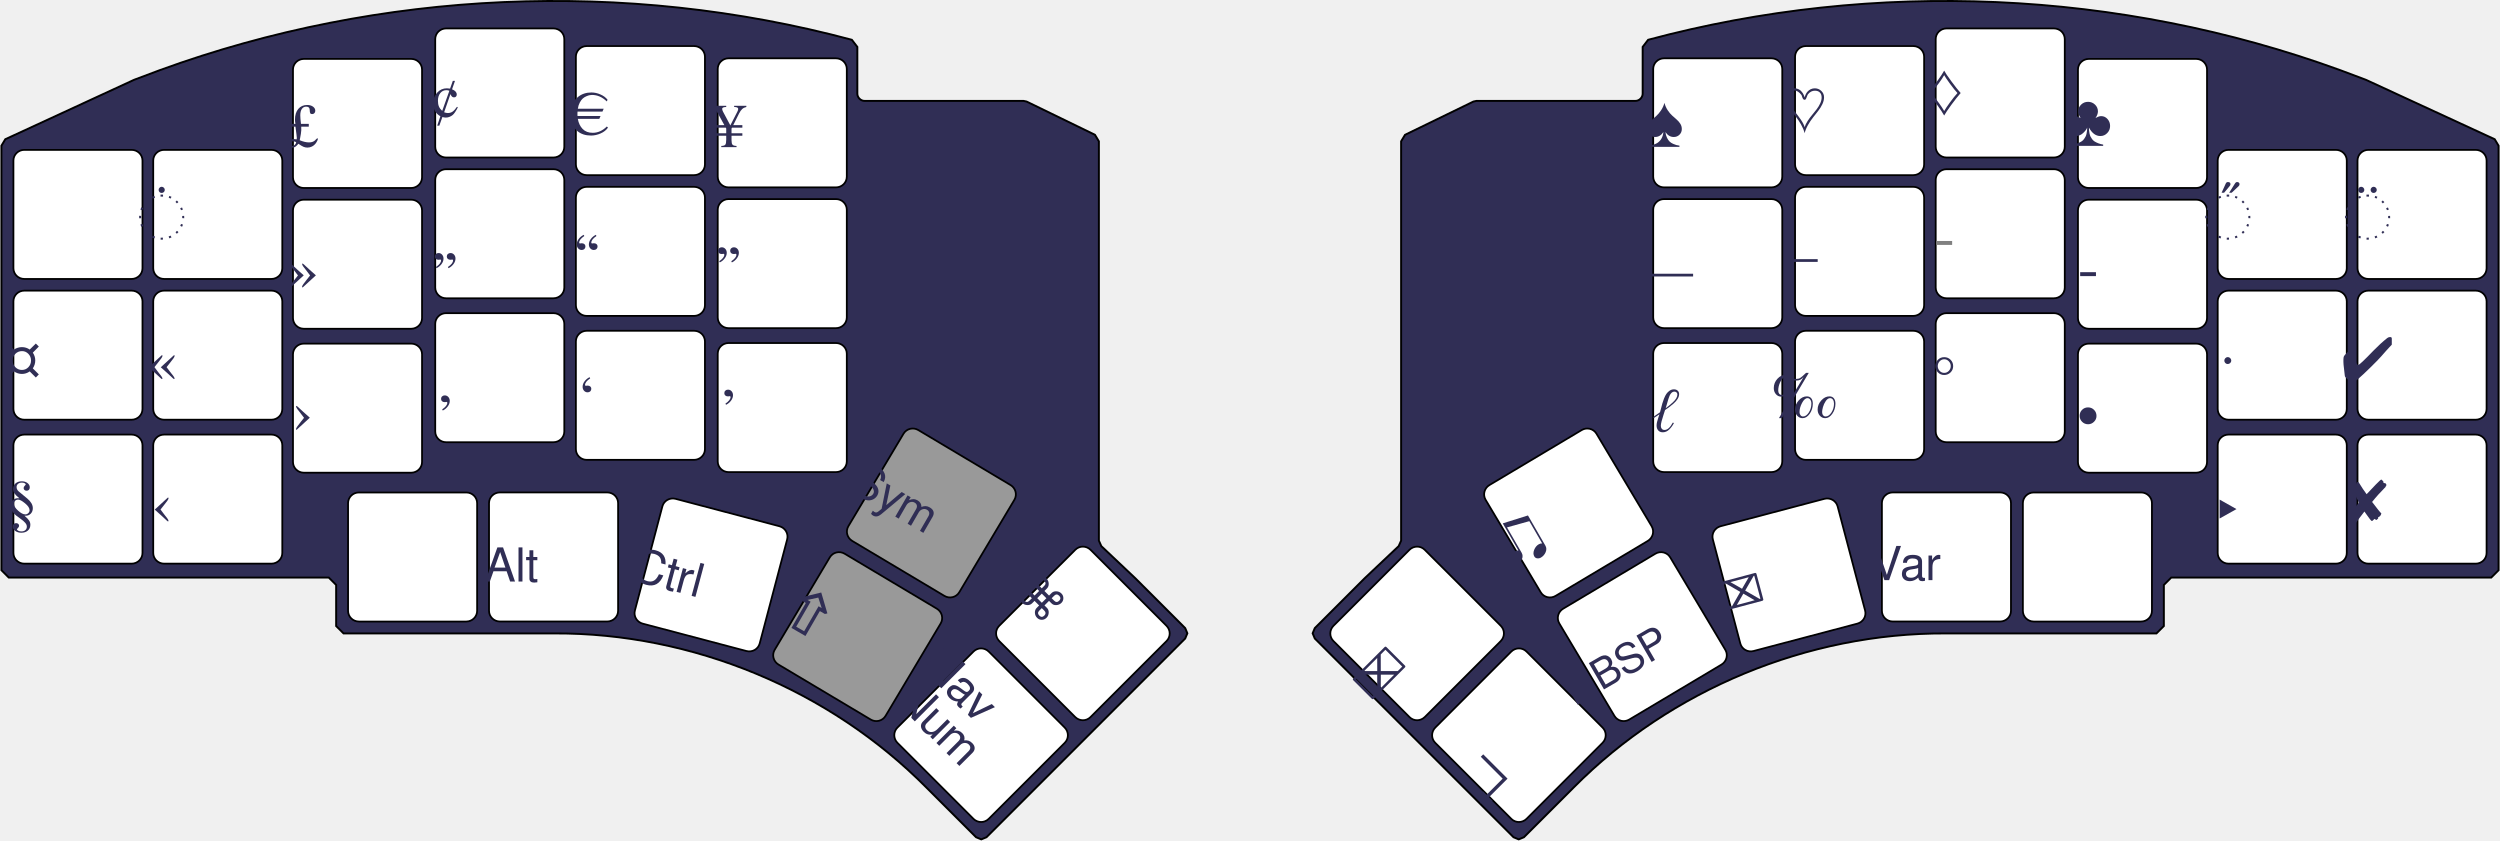
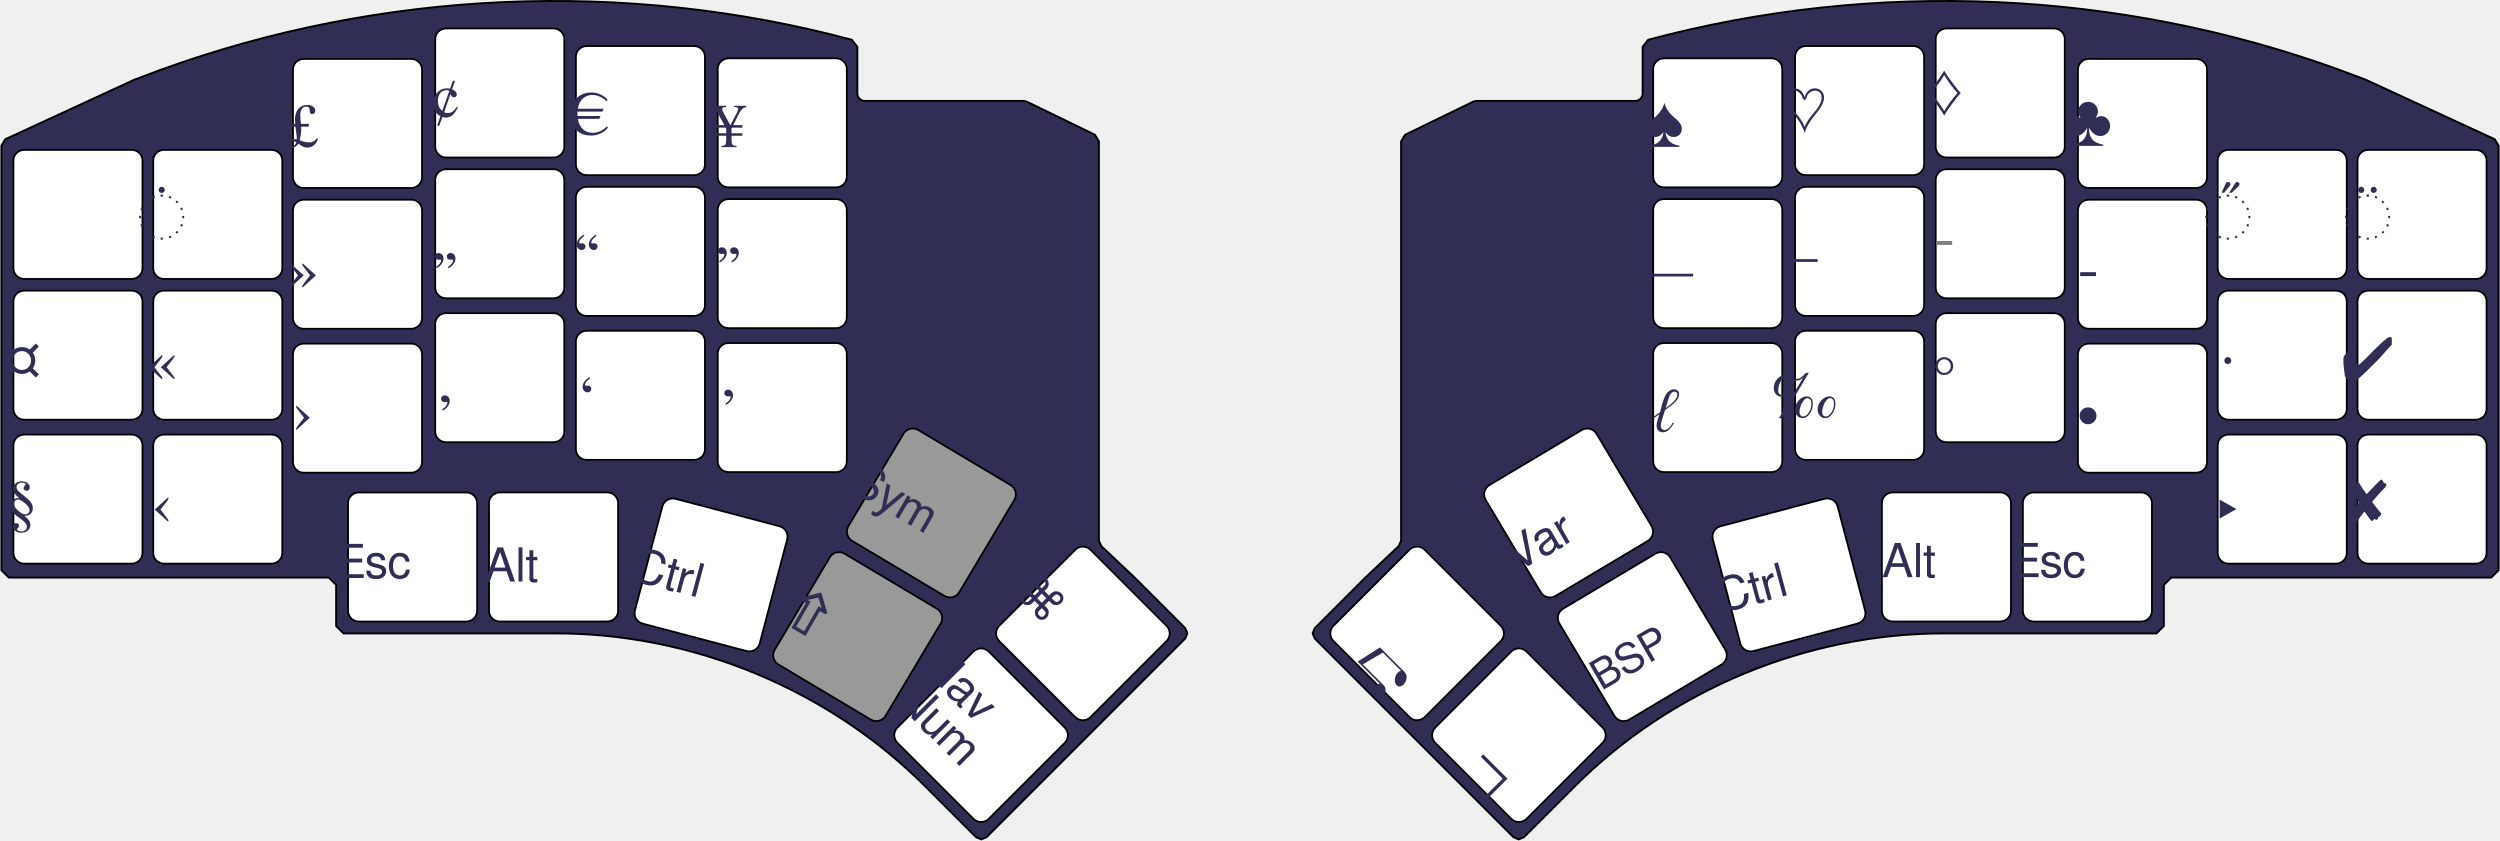
<svg xmlns="http://www.w3.org/2000/svg" viewBox="0 0 1281.106 430.683" width="33.896cm" height="11.395cm" version="1.1" id="svg72">
  <defs id="defs4">
    <marker id="DistanceX" orient="auto" refX="0" refY="0" style="overflow:visible">
      <path d="M 3,-3 -3,3 M 0,-5 V 5" style="stroke:#000000;stroke-width:0.5" id="path1" />
    </marker>
    <pattern id="Hatch" patternUnits="userSpaceOnUse" width="8" height="8" x="0" y="0">
      <path d="M8 4 l-4,4" stroke="#000000" stroke-width="0.25" linecap="square" id="path2" />
      <path d="M6 2 l-4,4" stroke="#000000" stroke-width="0.25" linecap="square" id="path3" />
      <path d="M4 0 l-4,4" stroke="#000000" stroke-width="0.25" linecap="square" id="path4" />
    </pattern>
    <symbol id="*MODEL_SPACE" />
    <symbol id="*PAPER_SPACE" />
  </defs>
  <g id="layer1" transform="translate(955.7768,-894.4584)">
    <path id="path64" style="fill:#302e55;fill-opacity:1;stroke:#000000" d="m 41.297,1219.052 c -70.712,-0.283 -140.885,28.783 -190.684,78.987 -8.485,8.485 -16.971,16.968 -25.456,25.453 l -2.673,1.109 -2.673,-1.109 -101.823,-101.822 -1.107,-2.673 1.107,-2.67 c 8.485,-8.484 16.97,-16.971 25.455,-25.458 l 17.511,-16.538 1.264,-2.821 1.4e-4,-4e-4 V 966.879 l 2.016,-3.343 35.043,-17.041 1.541,-0.328 h 81.401 c 2.024,0.049 3.829,-1.755 3.779,-3.78 V 918.502 l 2.809,-3.653 C 4.918,883.76 130.395,889.252 243.345,930.369 l 13.302,4.995 65.977,30.446 1.989,3.328 v 217.522 l 2.1e-4,2e-4 -3.779,3.78 H 156.856 l -3.78,3.781 v 21.051 l 1e-4,7e-4 -3.779,3.779 z" />
    <g id="layer2">
      <rect style="fill:#ffffff;stroke:#000000;stroke-width:0.92;stroke-opacity:1" id="rect72" width="66.142" height="66.142" x="252.322" y="1117.162" rx="5.563" ry="5.479" />
      <rect style="fill:#ffffff;stroke:#000000;stroke-width:0.92;stroke-opacity:1" id="rect73" width="66.142" height="66.142" x="252.322" y="1043.396" rx="5.563" ry="5.479" />
      <rect style="fill:#ffffff;stroke:#000000;stroke-width:0.92;stroke-opacity:1" id="rect74" width="66.142" height="66.142" x="252.322" y="971.261" rx="5.563" ry="5.479" />
      <rect style="fill:#ffffff;stroke:#000000;stroke-width:0.92;stroke-opacity:1" id="rect75" width="66.142" height="66.142" x="180.677" y="1117.162" rx="5.563" ry="5.479" />
      <rect style="fill:#ffffff;stroke:#000000;stroke-width:0.92;stroke-opacity:1" id="rect76" width="66.142" height="66.142" x="180.677" y="1043.396" rx="5.563" ry="5.479" />
      <rect style="fill:#ffffff;stroke:#000000;stroke-width:0.92;stroke-opacity:1" id="rect77" width="66.142" height="66.142" x="180.677" y="971.261" rx="5.563" ry="5.479" />
      <rect style="fill:#ffffff;stroke:#000000;stroke-width:0.92;stroke-opacity:1" id="rect78" width="66.142" height="66.142" x="109.061" y="1070.549" rx="5.563" ry="5.479" />
      <rect style="fill:#ffffff;stroke:#000000;stroke-width:0.92;stroke-opacity:1" id="rect79" width="66.142" height="66.142" x="109.061" y="996.784" rx="5.563" ry="5.479" />
      <rect style="fill:#ffffff;stroke:#000000;stroke-width:0.92;stroke-opacity:1" id="rect80" width="66.142" height="66.142" x="109.061" y="924.648" rx="5.563" ry="5.479" />
      <rect style="fill:#ffffff;stroke:#000000;stroke-width:0.92;stroke-opacity:1" id="rect81" width="66.142" height="66.142" x="36.163" y="1054.932" rx="5.563" ry="5.479" />
      <rect style="fill:#ffffff;stroke:#000000;stroke-width:0.92;stroke-opacity:1" id="rect82" width="66.142" height="66.142" x="36.163" y="981.166" rx="5.563" ry="5.479" />
      <rect style="fill:#ffffff;stroke:#000000;stroke-width:0.92;stroke-opacity:1" id="rect83" width="66.142" height="66.142" x="36.163" y="909.031" rx="5.563" ry="5.479" />
      <rect style="fill:#ffffff;stroke:#000000;stroke-width:0.92;stroke-opacity:1" id="rect84" width="66.142" height="66.142" x="-35.911" y="1063.967" rx="5.563" ry="5.479" />
      <rect style="fill:#ffffff;stroke:#000000;stroke-width:0.92;stroke-opacity:1" id="rect85" width="66.142" height="66.142" x="-35.911" y="990.202" rx="5.563" ry="5.479" />
      <rect style="fill:#ffffff;stroke:#000000;stroke-width:0.92;stroke-opacity:1" id="rect86" width="66.142" height="66.142" x="-35.911" y="918.066" rx="5.563" ry="5.479" />
      <rect style="fill:#ffffff;stroke:#000000;stroke-width:0.92;stroke-opacity:1" id="rect87" width="66.142" height="66.142" x="-108.604" y="1070.241" rx="5.563" ry="5.479" />
      <rect style="fill:#ffffff;stroke:#000000;stroke-width:0.92;stroke-opacity:1" id="rect88" width="66.142" height="66.142" x="-108.604" y="996.476" rx="5.563" ry="5.479" />
      <rect style="fill:#ffffff;stroke:#000000;stroke-width:0.92;stroke-opacity:1" id="rect89" width="66.142" height="66.142" x="-108.604" y="924.341" rx="5.563" ry="5.479" />
      <rect style="fill:#ffffff;stroke:#000000;stroke-width:0.92;stroke-opacity:1" id="rect90" width="66.142" height="66.142" x="80.835" y="1146.825" rx="5.563" ry="5.479" />
      <rect style="fill:#ffffff;stroke:#000000;stroke-width:0.92;stroke-opacity:1" id="rect91" width="66.142" height="66.142" x="8.595" y="1146.804" rx="5.563" ry="5.479" />
      <rect style="fill:#ffffff;stroke:#000000;stroke-width:0.92;stroke-opacity:1" id="rect97" width="66.142" height="66.142" x="-756.245" y="956.962" rx="5.563" ry="5.479" transform="rotate(-30.80289,-4.54e-5,-1.5015729e-6)" />
      <rect style="fill:#ffffff;stroke:#000000;stroke-width:0.92;stroke-opacity:1" id="rect98" width="66.142" height="66.142" x="-756.245" y="883.197" rx="5.563" ry="5.479" transform="rotate(-30.80289,-4.54e-5,-1.5015729e-6)" />
      <rect style="fill:#ffffff;stroke:#000000;stroke-width:0.92;stroke-opacity:1" id="rect100" width="66.142" height="66.142" x="-1057.519" y="740.217" rx="5.563" ry="5.479" transform="rotate(-45.00803,2.7067894e-6,1.0680611e-6)" />
      <rect style="fill:#ffffff;stroke:#000000;stroke-width:0.92;stroke-opacity:1" id="rect101" width="66.142" height="66.142" x="-1057.519" y="666.451" rx="5.563" ry="5.479" transform="rotate(-45.00803,2.7067894e-6,1.0680611e-6)" />
      <rect style="fill:#ffffff;stroke:#000000;stroke-width:0.92;stroke-opacity:1" id="rect102" width="66.142" height="66.142" x="-374.237" y="1106.686" rx="5.563" ry="5.479" transform="rotate(-14.78418,-4.0243595e-5,3.422599e-5)" />
    </g>
    <g id="layer3">
      <text xml:space="preserve" style="font-style:normal;font-variant:normal;font-weight:normal;font-stretch:normal;font-size:32px;line-height:1;font-family:FreeSerif;-inkscape-font-specification:FreeSerif;text-align:center;text-anchor:middle;fill:#302e55;fill-opacity:1;stroke:#000000;stroke-width:0.996;stroke-opacity:1" x="-74.872" y="969.726" id="text129">
        <tspan id="tspan129" x="-74.872" y="969.726" style="font-size:32px;fill-opacity:1;stroke:none;stroke-linejoin:bevel">♠</tspan>
      </text>
      <text xml:space="preserve" style="font-style:normal;font-variant:normal;font-weight:normal;font-stretch:normal;font-size:32px;line-height:1;font-family:FreeSerif;-inkscape-font-specification:FreeSerif;text-align:center;text-anchor:middle;fill:#302e55;fill-opacity:1;stroke:#000000;stroke-width:0.996;stroke-opacity:1" x="-74.872" y="1042.675" id="text130">
        <tspan id="tspan130" x="-74.872" y="1042.675" style="font-size:32px;fill-opacity:1;stroke:none;stroke-linejoin:bevel">—</tspan>
      </text>
      <text xml:space="preserve" style="font-style:normal;font-variant:normal;font-weight:normal;font-stretch:normal;font-size:32px;line-height:1;font-family:FreeSerif;-inkscape-font-specification:FreeSerif;text-align:center;text-anchor:middle;fill:#302e55;fill-opacity:1;stroke:#000000;stroke-width:0.996;stroke-opacity:1" x="-74.872" y="1115.623" id="text131">
        <tspan id="tspan131" x="-74.872" y="1115.623" style="font-size:32px;fill-opacity:1;stroke:none;stroke-linejoin:bevel">ℓ</tspan>
      </text>
      <text xml:space="preserve" style="font-style:normal;font-variant:normal;font-weight:normal;font-stretch:normal;font-size:32px;line-height:1;font-family:FreeSerif;-inkscape-font-specification:FreeSerif;text-align:center;text-anchor:middle;fill:#302e55;fill-opacity:1;stroke:#000000;stroke-width:0.996;stroke-opacity:1" x="-3.032" y="962.247" id="text132">
        <tspan id="tspan132" x="-3.032" y="962.247" style="font-size:32px;fill-opacity:1;stroke:none;stroke-linejoin:bevel">♡</tspan>
      </text>
      <text xml:space="preserve" style="font-style:normal;font-variant:normal;font-weight:normal;font-stretch:normal;font-size:32px;line-height:1;font-family:FreeSerif;-inkscape-font-specification:FreeSerif;text-align:center;text-anchor:middle;fill:#302e55;fill-opacity:1;stroke:#000000;stroke-width:0.996;stroke-opacity:1" x="-3.032" y="1035.195" id="text133">
        <tspan id="tspan133" x="-3.032" y="1035.195" style="font-size:32px;fill-opacity:1;stroke:none;stroke-linejoin:bevel">–</tspan>
      </text>
      <text xml:space="preserve" style="font-style:normal;font-variant:normal;font-weight:normal;font-stretch:normal;font-size:32px;line-height:1;font-family:FreeSerif;-inkscape-font-specification:FreeSerif;text-align:center;text-anchor:middle;fill:#302e55;fill-opacity:1;stroke:#000000;stroke-width:0.996;stroke-opacity:1" x="-3.032" y="1108.144" id="text134">
        <tspan id="tspan134" x="-3.032" y="1108.144" style="font-size:32px;fill-opacity:1;stroke:none;stroke-linejoin:bevel">‰</tspan>
      </text>
      <text xml:space="preserve" style="font-style:normal;font-variant:normal;font-weight:normal;font-stretch:normal;font-size:32px;line-height:1;font-family:FreeSerif;-inkscape-font-specification:FreeSerif;text-align:center;text-anchor:middle;fill:#302e55;fill-opacity:1;stroke:#000000;stroke-width:0.996;stroke-opacity:1" x="68.542" y="953.214" id="text135">
        <tspan id="tspan135" x="68.542" y="953.214" style="font-size:32px;fill-opacity:1;stroke:none;stroke-linejoin:bevel">♢</tspan>
      </text>
      <text xml:space="preserve" style="font-style:normal;font-variant:normal;font-weight:normal;font-stretch:normal;font-size:32px;line-height:1;font-family:FreeSerif;-inkscape-font-specification:FreeSerif;text-align:center;text-anchor:middle;fill:#808080;fill-opacity:1;stroke:#000000;stroke-width:0.996;stroke-opacity:1" x="68.542" y="1026.162" id="text136">
        <tspan id="tspan136" x="68.542" y="1026.162" style="font-size:32px;fill-opacity:1;stroke:none;stroke-linejoin:bevel;fill:#808080">-</tspan>
      </text>
      <text xml:space="preserve" style="font-style:normal;font-variant:normal;font-weight:normal;font-stretch:normal;font-size:32px;line-height:1;font-family:FreeSerif;-inkscape-font-specification:FreeSerif;text-align:center;text-anchor:middle;fill:#302e55;fill-opacity:1;stroke:#000000;stroke-width:0.996;stroke-opacity:1" x="68.542" y="1099.111" id="text137">
        <tspan id="tspan137" x="68.542" y="1099.111" style="font-size:32px;fill-opacity:1;stroke:none;stroke-linejoin:bevel">°</tspan>
      </text>
      <text xml:space="preserve" style="font-style:normal;font-variant:normal;font-weight:normal;font-stretch:normal;font-size:32px;line-height:1;font-family:FreeSerif;-inkscape-font-specification:FreeSerif;text-align:center;text-anchor:middle;fill:#302e55;fill-opacity:1;stroke:#000000;stroke-width:0.996;stroke-opacity:1" x="142.242" y="969.206" id="text138">
        <tspan id="tspan138" x="142.242" y="969.206" style="font-size:32px;fill-opacity:1;stroke:none;stroke-linejoin:bevel">♣</tspan>
      </text>
      <text xml:space="preserve" style="font-style:normal;font-variant:normal;font-weight:normal;font-stretch:normal;font-size:32px;line-height:1;font-family:FreeSerif;-inkscape-font-specification:FreeSerif;text-align:center;text-anchor:middle;fill:#302e55;fill-opacity:1;stroke:#000000;stroke-width:0.996;stroke-opacity:1" x="142.242" y="1042.155" id="text139">
        <tspan id="tspan139" x="142.242" y="1042.155" style="font-size:32px;fill-opacity:1;stroke:none;stroke-linejoin:bevel">‑</tspan>
      </text>
      <text xml:space="preserve" style="font-style:normal;font-variant:normal;font-weight:normal;font-stretch:normal;font-size:32px;line-height:1;font-family:FreeSerif;-inkscape-font-specification:FreeSerif;text-align:center;text-anchor:middle;fill:#302e55;fill-opacity:1;stroke:#000000;stroke-width:0.996;stroke-opacity:1" x="142.242" y="1115.104" id="text140">
        <tspan id="tspan140" x="142.242" y="1115.104" style="font-size:32px;fill-opacity:1;stroke:none;stroke-linejoin:bevel">•</tspan>
      </text>
      <text xml:space="preserve" style="font-style:normal;font-variant:normal;font-weight:normal;font-stretch:normal;font-size:32px;line-height:1;font-family:FreeSerif;-inkscape-font-specification:FreeSerif;text-align:center;text-anchor:middle;fill:#302e55;fill-opacity:1;stroke:#000000;stroke-width:0.996;stroke-opacity:1" x="213.831" y="1016.826" id="text141">
        <tspan id="tspan141" x="213.831" y="1016.826" style="font-size:32px;fill-opacity:1;stroke:none;stroke-linejoin:bevel">◌̋</tspan>
      </text>
      <text xml:space="preserve" style="font-style:normal;font-variant:normal;font-weight:normal;font-stretch:normal;font-size:32px;line-height:1;font-family:FreeSerif;-inkscape-font-specification:FreeSerif;text-align:center;text-anchor:middle;fill:#302e55;fill-opacity:1;stroke:#000000;stroke-width:0.996;stroke-opacity:1" x="213.831" y="1089.775" id="text142">
        <tspan id="tspan142" x="213.831" y="1089.775" style="font-size:32px;fill-opacity:1;stroke:none;stroke-linejoin:bevel">·</tspan>
      </text>
      <text xml:space="preserve" style="font-style:normal;font-variant:normal;font-weight:normal;font-stretch:normal;font-size:32px;line-height:1;font-family:FreeSerif;-inkscape-font-specification:FreeSerif;text-align:center;text-anchor:middle;fill:#302e55;fill-opacity:1;stroke:#000000;stroke-width:0.996;stroke-opacity:1" x="213.831" y="1162.724" id="text143">
        <tspan id="tspan143" x="213.831" y="1162.724" style="font-size:32px;fill-opacity:1;stroke:none;stroke-linejoin:bevel">‣</tspan>
      </text>
      <text xml:space="preserve" style="font-style:normal;font-variant:normal;font-weight:normal;font-stretch:normal;font-size:32px;line-height:1;font-family:FreeSerif;-inkscape-font-specification:FreeSerif;text-align:center;text-anchor:middle;fill:#302e55;fill-opacity:1;stroke:#000000;stroke-width:0.996;stroke-opacity:1" x="285.473" y="1016.826" id="text144">
        <tspan id="tspan144" x="285.473" y="1016.826" style="font-size:32px;fill-opacity:1;stroke:none;stroke-linejoin:bevel">◌̈</tspan>
      </text>
      <text xml:space="preserve" style="font-style:normal;font-variant:normal;font-weight:normal;font-stretch:normal;font-size:32px;line-height:1;font-family:FreeSerif;-inkscape-font-specification:FreeSerif;text-align:center;text-anchor:middle;fill:#302e55;fill-opacity:1;stroke:#000000;stroke-width:0.996;stroke-opacity:1" x="285.473" y="1089.775" id="text145">
        <tspan id="tspan145" x="285.473" y="1089.775" style="font-size:32px;fill-opacity:1;stroke:none;stroke-linejoin:bevel">✔</tspan>
      </text>
      <text xml:space="preserve" style="font-style:normal;font-variant:normal;font-weight:normal;font-stretch:normal;font-size:32px;line-height:1;font-family:FreeSerif;-inkscape-font-specification:FreeSerif;text-align:center;text-anchor:middle;fill:#302e55;fill-opacity:1;stroke:#000000;stroke-width:0.996;stroke-opacity:1" x="285.473" y="1162.724" id="text146">
        <tspan id="tspan146" x="285.473" y="1162.724" style="font-size:32px;fill-opacity:1;stroke:none;stroke-linejoin:bevel">✘</tspan>
      </text>
      <text xml:space="preserve" style="font-style:normal;font-variant:normal;font-weight:normal;font-stretch:normal;font-size:32px;line-height:1;font-family:FreeSerif;-inkscape-font-specification:FreeSerif;text-align:center;text-anchor:middle;fill:#302e55;fill-opacity:1;stroke:#000000;stroke-width:0.996;stroke-opacity:1" x="113.572" y="1191.866" id="text147">
        <tspan id="tspan147" x="113.572" y="1191.866" style="font-size:32px;fill-opacity:1;stroke:none;stroke-linejoin:bevel" />
      </text>
-       <text xml:space="preserve" style="font-style:normal;font-variant:normal;font-weight:normal;font-stretch:normal;font-size:24px;line-height:1;font-family:FreeSans;-inkscape-font-specification:FreeSans;text-align:center;text-anchor:middle;fill:#302e55;fill-opacity:1;stroke:#000000;stroke-width:0.996;stroke-opacity:1" x="42.128" y="1191.735" id="text148">
-         <tspan id="tspan148" x="42.128" y="1191.735" style="font-style:normal;font-variant:normal;font-weight:normal;font-stretch:normal;font-size:24px;font-family:FreeSans;-inkscape-font-specification:FreeSans;fill-opacity:1;stroke:none;stroke-linejoin:bevel">Var</tspan>
-       </text>
      <text xml:space="preserve" style="font-style:normal;font-variant:normal;font-weight:normal;font-stretch:normal;font-size:21.333px;line-height:1;font-family:FreeSans;-inkscape-font-specification:FreeSans;text-align:center;text-anchor:middle;fill:#302e55;fill-opacity:1;stroke:#000000;stroke-width:0.996;stroke-opacity:1" x="-709.492" y="1013.67" id="text149" transform="rotate(-30,5.6941888e-6,1.0416908e-6)">
        <tspan id="tspan149" x="-709.492" y="1013.67" style="fill-opacity:1;stroke:none;stroke-linejoin:bevel;-inkscape-font-specification:FreeSans;font-family:FreeSans;font-weight:normal;font-style:normal;font-stretch:normal;font-variant:normal;font-size:21.333px">NBSP</tspan>
      </text>
-       <text xml:space="preserve" style="font-style:normal;font-variant:normal;font-weight:normal;font-stretch:normal;font-size:32px;line-height:1;font-family:FreeSerif;-inkscape-font-specification:FreeSerif;text-align:center;text-anchor:middle;fill:#302e55;fill-opacity:1;stroke:#000000;stroke-width:0.996;stroke-opacity:1" x="-710.632" y="938.685" id="text152" transform="rotate(-30,5.6941888e-6,1.0416908e-6)">
-         <tspan id="tspan152" x="-710.632" y="938.685" style="font-size:32px;fill-opacity:1;stroke:none;stroke-linejoin:bevel">♫</tspan>
-       </text>
-       <text xml:space="preserve" style="font-style:normal;font-variant:normal;font-weight:normal;font-stretch:normal;font-size:32px;line-height:1;font-family:FreeSerif;-inkscape-font-specification:FreeSerif;text-align:center;text-anchor:middle;fill:#302e55;fill-opacity:1;stroke:#000000;stroke-width:0.996;stroke-opacity:1" x="-346.006" y="1147.73" id="text160" transform="rotate(-15)">
-         <tspan id="tspan160" x="-346.006" y="1147.73" style="font-size:32px;fill-opacity:1;stroke:none;stroke-linejoin:bevel">⌫</tspan>
-       </text>
      <text xml:space="preserve" style="font-style:normal;font-variant:normal;font-weight:normal;font-stretch:normal;font-size:32px;line-height:1;font-family:FreeSerif;-inkscape-font-specification:FreeSerif;text-align:center;text-anchor:middle;fill:#302e55;fill-opacity:1;stroke:#000000;stroke-width:0.996;stroke-opacity:1" x="-1024.946" y="787.226" id="text161" transform="rotate(-45,9.0165756e-7,4.8071894e-6)">
        <tspan id="tspan161" x="-1024.946" y="787.226" style="font-size:32px;fill-opacity:1;stroke:none;stroke-linejoin:bevel">↵</tspan>
      </text>
-       <text xml:space="preserve" style="font-style:normal;font-variant:normal;font-weight:normal;font-stretch:normal;font-size:32px;line-height:1;font-family:FreeSerif;-inkscape-font-specification:FreeSerif;text-align:center;text-anchor:middle;fill:#302e55;fill-opacity:1;stroke:#000000;stroke-width:0.996;stroke-opacity:1" x="-1024.439" y="707.568" id="text162" transform="rotate(-45)">
-         <tspan id="tspan162" x="-1024.439" y="707.568" style="font-size:32px;fill-opacity:1;stroke:none;stroke-linejoin:bevel">⌧</tspan>
+       <text xml:space="preserve" style="font-style:normal;font-variant:normal;font-weight:normal;font-stretch:normal;font-size:24px;line-height:1;font-family:FreeSans;-inkscape-font-specification:FreeSans;text-align:center;text-anchor:middle;fill:#302e55;fill-opacity:1;stroke:#000000;stroke-width:0.996;stroke-opacity:1" x="43.438" y="1190.2" id="text148">
+         <tspan id="tspan148" x="43.438" y="1190.2" style="font-style:normal;font-variant:normal;font-weight:normal;font-stretch:normal;font-size:24px;font-family:FreeSans;-inkscape-font-specification:FreeSans;fill-opacity:1;stroke:none;stroke-linejoin:bevel">Alt</tspan>
+       </text>
+       <text xml:space="preserve" style="font-style:normal;font-variant:normal;font-weight:normal;font-stretch:normal;font-size:24px;line-height:1;font-family:FreeSans;-inkscape-font-specification:FreeSans;text-align:center;text-anchor:middle;fill:#302e55;fill-opacity:1;stroke:#000000;stroke-width:0.996;stroke-opacity:1" x="-709.609" y="939.534" id="text152-9" transform="rotate(-30)">
+         <tspan id="tspan152-3" x="-709.609" y="939.534" style="font-style:normal;font-variant:normal;font-weight:normal;font-stretch:normal;font-size:24px;font-family:FreeSans;-inkscape-font-specification:FreeSans;fill-opacity:1;stroke:none;stroke-linejoin:bevel">Var</tspan>
+       </text>
+       <text xml:space="preserve" style="font-style:normal;font-variant:normal;font-weight:normal;font-stretch:normal;font-size:24px;line-height:1;font-family:FreeSans;-inkscape-font-specification:FreeSans;text-align:center;text-anchor:middle;fill:#302e55;fill-opacity:1;stroke:#000000;stroke-width:0.996;stroke-opacity:1" x="-344.798" y="1148.285" id="text160" transform="rotate(-15)">
+         <tspan id="tspan160" x="-344.798" y="1148.285" style="font-style:normal;font-variant:normal;font-weight:normal;font-stretch:normal;font-size:24px;font-family:FreeSans;-inkscape-font-specification:FreeSans;fill-opacity:1;stroke:none;stroke-linejoin:bevel">Ctrl</tspan>
+       </text>
+       <text xml:space="preserve" style="font-style:normal;font-variant:normal;font-weight:normal;font-stretch:normal;font-size:32px;line-height:1;font-family:FreeSerif;-inkscape-font-specification:FreeSerif;text-align:center;text-anchor:middle;fill:#302e55;fill-opacity:1;stroke:#000000;stroke-width:0.996;stroke-opacity:1" x="-1024.566" y="712.967" id="text162" transform="rotate(-45)">
+         <tspan id="tspan162" x="-1024.566" y="712.967" style="font-size:32px;fill-opacity:1;stroke:none;stroke-linejoin:bevel">♫</tspan>
+       </text>
+       <text xml:space="preserve" style="font-style:normal;font-variant:normal;font-weight:normal;font-stretch:normal;font-size:24px;line-height:1;font-family:FreeSans;-inkscape-font-specification:FreeSans;text-align:center;text-anchor:middle;fill:#302e55;fill-opacity:1;stroke:#000000;stroke-width:0.996;stroke-opacity:1" x="114.833" y="1190.2" id="text4">
+         <tspan id="tspan4" x="114.833" y="1190.2" style="font-style:normal;font-variant:normal;font-weight:normal;font-stretch:normal;font-size:24px;font-family:FreeSans;-inkscape-font-specification:FreeSans;fill-opacity:1;stroke:none;stroke-linejoin:bevel">Esc</tspan>
      </text>
    </g>
  </g>
  <g id="g211" transform="matrix(-1,0,0,1,325.3293,-894.4584)">
    <path id="path162" style="fill:#302e55;fill-opacity:1;stroke:#000000" d="m 41.297,1219.052 c -70.712,-0.283 -140.885,28.783 -190.684,78.987 -8.485,8.485 -16.971,16.968 -25.456,25.453 l -2.673,1.109 -2.673,-1.109 -101.823,-101.822 -1.107,-2.673 1.107,-2.67 c 8.485,-8.484 16.97,-16.971 25.455,-25.458 l 17.511,-16.538 1.264,-2.821 1.4e-4,-4e-4 V 966.879 l 2.016,-3.343 35.043,-17.041 1.541,-0.328 h 81.401 c 2.024,0.049 3.829,-1.755 3.779,-3.78 V 918.502 l 2.809,-3.653 C 4.918,883.76 130.395,889.252 243.345,930.369 l 13.302,4.995 65.977,30.446 1.989,3.328 v 217.522 l 2.1e-4,2e-4 -3.779,3.78 H 156.856 l -3.78,3.781 v 21.051 l 1e-4,7e-4 -3.779,3.779 z" />
    <g id="g186">
      <rect style="fill:#ffffff;stroke:#000000;stroke-width:0.92;stroke-opacity:1" id="rect162" width="66.142" height="66.142" x="252.322" y="1117.162" rx="5.563" ry="5.479" />
      <rect style="fill:#ffffff;stroke:#000000;stroke-width:0.92;stroke-opacity:1" id="rect163" width="66.142" height="66.142" x="252.322" y="1043.396" rx="5.563" ry="5.479" />
      <rect style="fill:#ffffff;stroke:#000000;stroke-width:0.92;stroke-opacity:1" id="rect164" width="66.142" height="66.142" x="252.322" y="971.261" rx="5.563" ry="5.479" />
      <rect style="fill:#ffffff;stroke:#000000;stroke-width:0.92;stroke-opacity:1" id="rect165" width="66.142" height="66.142" x="180.677" y="1117.162" rx="5.563" ry="5.479" />
      <rect style="fill:#ffffff;stroke:#000000;stroke-width:0.92;stroke-opacity:1" id="rect166" width="66.142" height="66.142" x="180.677" y="1043.396" rx="5.563" ry="5.479" />
      <rect style="fill:#ffffff;stroke:#000000;stroke-width:0.92;stroke-opacity:1" id="rect167" width="66.142" height="66.142" x="180.677" y="971.261" rx="5.563" ry="5.479" />
      <rect style="fill:#ffffff;stroke:#000000;stroke-width:0.92;stroke-opacity:1" id="rect168" width="66.142" height="66.142" x="109.061" y="1070.549" rx="5.563" ry="5.479" />
      <rect style="fill:#ffffff;stroke:#000000;stroke-width:0.92;stroke-opacity:1" id="rect169" width="66.142" height="66.142" x="109.061" y="996.784" rx="5.563" ry="5.479" />
      <rect style="fill:#ffffff;stroke:#000000;stroke-width:0.92;stroke-opacity:1" id="rect170" width="66.142" height="66.142" x="109.061" y="924.648" rx="5.563" ry="5.479" />
      <rect style="fill:#ffffff;stroke:#000000;stroke-width:0.92;stroke-opacity:1" id="rect171" width="66.142" height="66.142" x="36.163" y="1054.932" rx="5.563" ry="5.479" />
      <rect style="fill:#ffffff;stroke:#000000;stroke-width:0.92;stroke-opacity:1" id="rect172" width="66.142" height="66.142" x="36.163" y="981.166" rx="5.563" ry="5.479" />
      <rect style="fill:#ffffff;stroke:#000000;stroke-width:0.92;stroke-opacity:1" id="rect173" width="66.142" height="66.142" x="36.163" y="909.031" rx="5.563" ry="5.479" />
      <rect style="fill:#ffffff;stroke:#000000;stroke-width:0.92;stroke-opacity:1" id="rect174" width="66.142" height="66.142" x="-35.911" y="1063.967" rx="5.563" ry="5.479" />
      <rect style="fill:#ffffff;stroke:#000000;stroke-width:0.92;stroke-opacity:1" id="rect175" width="66.142" height="66.142" x="-35.911" y="990.202" rx="5.563" ry="5.479" />
      <rect style="fill:#ffffff;stroke:#000000;stroke-width:0.92;stroke-opacity:1" id="rect176" width="66.142" height="66.142" x="-35.911" y="918.066" rx="5.563" ry="5.479" />
      <rect style="fill:#ffffff;stroke:#000000;stroke-width:0.92;stroke-opacity:1" id="rect177" width="66.142" height="66.142" x="-108.604" y="1070.241" rx="5.563" ry="5.479" />
      <rect style="fill:#ffffff;stroke:#000000;stroke-width:0.92;stroke-opacity:1" id="rect178" width="66.142" height="66.142" x="-108.604" y="996.476" rx="5.563" ry="5.479" />
      <rect style="fill:#ffffff;stroke:#000000;stroke-width:0.92;stroke-opacity:1" id="rect179" width="66.142" height="66.142" x="-108.604" y="924.341" rx="5.563" ry="5.479" />
      <rect style="fill:#ffffff;stroke:#000000;stroke-width:0.92;stroke-opacity:1" id="rect180" width="66.142" height="66.142" x="80.835" y="1146.825" rx="5.563" ry="5.479" />
      <rect style="fill:#ffffff;stroke:#000000;stroke-width:0.92;stroke-opacity:1" id="rect181" width="66.142" height="66.142" x="8.595" y="1146.804" rx="5.563" ry="5.479" />
      <rect style="fill:#999999;stroke:#000000;stroke-width:0.92;stroke-opacity:1" id="rect182" width="66.142" height="66.142" x="-756.245" y="956.962" rx="5.563" ry="5.479" transform="rotate(-30.80289,-4.54e-5,-1.5015729e-6)" />
      <rect style="fill:#999999;stroke:#000000;stroke-width:0.92;stroke-opacity:1" id="rect183" width="66.142" height="66.142" x="-756.245" y="883.197" rx="5.563" ry="5.479" transform="rotate(-30.80289,-4.54e-5,-1.5015729e-6)" />
      <rect style="fill:#ffffff;stroke:#000000;stroke-width:0.92;stroke-opacity:1" id="rect184" width="66.142" height="66.142" x="-1057.519" y="740.217" rx="5.563" ry="5.479" transform="rotate(-45.00803,2.7067894e-6,1.0680611e-6)" />
      <rect style="fill:#ffffff;stroke:#000000;stroke-width:0.92;stroke-opacity:1" id="rect185" width="66.142" height="66.142" x="-1057.519" y="666.451" rx="5.563" ry="5.479" transform="rotate(-45.00803,2.7067894e-6,1.0680611e-6)" />
      <rect style="fill:#ffffff;stroke:#000000;stroke-width:0.92;stroke-opacity:1" id="rect186" width="66.142" height="66.142" x="-374.237" y="1106.686" rx="5.563" ry="5.479" transform="rotate(-14.78418,-4.0243595e-5,3.422599e-5)" />
    </g>
    <g id="layer4" transform="translate(1.474411)">
      <text xml:space="preserve" style="font-style:normal;font-variant:normal;font-weight:normal;font-stretch:normal;font-size:32px;line-height:1;font-family:FreeSerif;-inkscape-font-specification:FreeSerif;text-align:center;text-anchor:middle;fill:#302e55;fill-opacity:1;stroke:#000000;stroke-width:0.996;stroke-opacity:1" x="-915.123" y="1016.826" id="text211" transform="matrix(-1,0,0,1,-630.4476,0)">
        <tspan id="tspan211" x="-915.123" y="1016.826" style="font-size:32px;fill-opacity:1;stroke:none;stroke-linejoin:bevel" />
      </text>
      <text xml:space="preserve" style="font-style:normal;font-variant:normal;font-weight:normal;font-stretch:normal;font-size:32px;line-height:1;font-family:FreeSerif;-inkscape-font-specification:FreeSerif;text-align:center;text-anchor:middle;fill:#302e55;fill-opacity:1;stroke:#000000;stroke-width:0.996;stroke-opacity:1" x="-915.123" y="1089.775" id="text212" transform="matrix(-1,0,0,1,-630.4476,0)">
        <tspan id="tspan212" x="-915.123" y="1089.775" style="font-size:32px;fill-opacity:1;stroke:none;stroke-linejoin:bevel">¤</tspan>
      </text>
      <text xml:space="preserve" style="font-style:normal;font-variant:normal;font-weight:normal;font-stretch:normal;font-size:32px;line-height:1;font-family:FreeSerif;-inkscape-font-specification:FreeSerif;text-align:center;text-anchor:middle;fill:#302e55;fill-opacity:1;stroke:#000000;stroke-width:0.996;stroke-opacity:1" x="-915.123" y="1162.724" id="text213" transform="matrix(-1,0,0,1,-630.4476,0)">
        <tspan id="tspan213" x="-915.123" y="1162.724" style="font-size:32px;fill-opacity:1;stroke:none;stroke-linejoin:bevel">§</tspan>
      </text>
      <text xml:space="preserve" style="font-style:normal;font-variant:normal;font-weight:normal;font-stretch:normal;font-size:32px;line-height:1;font-family:FreeSerif;-inkscape-font-specification:FreeSerif;text-align:center;text-anchor:middle;fill:#302e55;fill-opacity:1;stroke:#000000;stroke-width:0.996;stroke-opacity:1" x="-843.481" y="1016.826" id="text214" transform="matrix(-1,0,0,1,-630.4476,0)">
        <tspan id="tspan214" x="-843.481" y="1016.826" style="font-size:32px;fill-opacity:1;stroke:none;stroke-linejoin:bevel">◌̇</tspan>
      </text>
      <text xml:space="preserve" style="font-style:normal;font-variant:normal;font-weight:normal;font-stretch:normal;font-size:32px;line-height:1;font-family:FreeSerif;-inkscape-font-specification:FreeSerif;text-align:center;text-anchor:middle;fill:#302e55;fill-opacity:1;stroke:#000000;stroke-width:0.996;stroke-opacity:1" x="-843.481" y="1089.775" id="text215" transform="matrix(-1,0,0,1,-630.4476,0)">
        <tspan id="tspan215" x="-843.481" y="1089.775" style="font-size:32px;fill-opacity:1;stroke:none;stroke-linejoin:bevel">«</tspan>
      </text>
      <text xml:space="preserve" style="font-style:normal;font-variant:normal;font-weight:normal;font-stretch:normal;font-size:32px;line-height:1;font-family:FreeSerif;-inkscape-font-specification:FreeSerif;text-align:center;text-anchor:middle;fill:#302e55;fill-opacity:1;stroke:#000000;stroke-width:0.996;stroke-opacity:1" x="-843.481" y="1162.724" id="text216" transform="matrix(-1,0,0,1,-630.4476,0)">
        <tspan id="tspan216" x="-843.481" y="1162.724" style="font-size:32px;fill-opacity:1;stroke:none;stroke-linejoin:bevel">‹</tspan>
      </text>
      <text xml:space="preserve" style="font-style:normal;font-variant:normal;font-weight:normal;font-stretch:normal;font-size:32px;line-height:1;font-family:FreeSerif;-inkscape-font-specification:FreeSerif;text-align:center;text-anchor:middle;fill:#302e55;fill-opacity:1;stroke:#000000;stroke-width:0.996;stroke-opacity:1" x="-140.642" y="969.873" id="text217" transform="scale(-1,1)">
        <tspan id="tspan217" x="-140.642" y="969.873" style="font-size:32px;fill-opacity:1;stroke:none;stroke-linejoin:bevel">£</tspan>
      </text>
      <text xml:space="preserve" style="font-style:normal;font-variant:normal;font-weight:normal;font-stretch:normal;font-size:32px;line-height:1;font-family:FreeSerif;-inkscape-font-specification:FreeSerif;text-align:center;text-anchor:middle;fill:#302e55;fill-opacity:1;stroke:#000000;stroke-width:0.996;stroke-opacity:1" x="-140.642" y="1042.821" id="text218" transform="scale(-1,1)">
        <tspan id="tspan218" x="-140.642" y="1042.821" style="font-size:32px;fill-opacity:1;stroke:none;stroke-linejoin:bevel">»</tspan>
      </text>
      <text xml:space="preserve" style="font-style:normal;font-variant:normal;font-weight:normal;font-stretch:normal;font-size:32px;line-height:1;font-family:FreeSerif;-inkscape-font-specification:FreeSerif;text-align:center;text-anchor:middle;fill:#302e55;fill-opacity:1;stroke:#000000;stroke-width:0.996;stroke-opacity:1" x="-140.642" y="1115.77" id="text219" transform="scale(-1,1)">
        <tspan id="tspan219" x="-140.642" y="1115.77" style="font-size:32px;fill-opacity:1;stroke:none;stroke-linejoin:bevel">›</tspan>
      </text>
      <text xml:space="preserve" style="font-style:normal;font-variant:normal;font-weight:normal;font-stretch:normal;font-size:32px;line-height:1;font-family:FreeSerif;-inkscape-font-specification:FreeSerif;text-align:center;text-anchor:middle;fill:#302e55;fill-opacity:1;stroke:#000000;stroke-width:0.996;stroke-opacity:1" x="-67.597" y="954.429" id="text220" transform="scale(-1,1)">
        <tspan id="tspan220" x="-67.597" y="954.429" style="font-size:32px;fill-opacity:1;stroke:none;stroke-linejoin:bevel">¢</tspan>
      </text>
      <text xml:space="preserve" style="font-style:normal;font-variant:normal;font-weight:normal;font-stretch:normal;font-size:32px;line-height:1;font-family:FreeSerif;-inkscape-font-specification:FreeSerif;text-align:center;text-anchor:middle;fill:#302e55;fill-opacity:1;stroke:#000000;stroke-width:0.996;stroke-opacity:1" x="-67.597" y="1027.378" id="text221" transform="scale(-1,1)">
        <tspan id="tspan221" x="-67.597" y="1027.378" style="font-size:32px;fill-opacity:1;stroke:none;stroke-linejoin:bevel">„</tspan>
      </text>
      <text xml:space="preserve" style="font-style:normal;font-variant:normal;font-weight:normal;font-stretch:normal;font-size:32px;line-height:1;font-family:FreeSerif;-inkscape-font-specification:FreeSerif;text-align:center;text-anchor:middle;fill:#302e55;fill-opacity:1;stroke:#000000;stroke-width:0.996;stroke-opacity:1" x="-67.597" y="1100.327" id="text222" transform="scale(-1,1)">
        <tspan id="tspan222" x="-67.597" y="1100.327" style="font-size:32px;fill-opacity:1;stroke:none;stroke-linejoin:bevel">‚</tspan>
      </text>
      <text xml:space="preserve" style="font-style:normal;font-variant:normal;font-weight:normal;font-stretch:normal;font-size:32px;line-height:1;font-family:FreeSerif;-inkscape-font-specification:FreeSerif;text-align:center;text-anchor:middle;fill:#302e55;fill-opacity:1;stroke:#000000;stroke-width:0.996;stroke-opacity:1" x="4.926" y="963.47" id="text223" transform="scale(-1,1)">
        <tspan id="tspan223" x="4.926" y="963.47" style="font-size:32px;fill-opacity:1;stroke:none;stroke-linejoin:bevel">€</tspan>
      </text>
      <text xml:space="preserve" style="font-style:normal;font-variant:normal;font-weight:normal;font-stretch:normal;font-size:32px;line-height:1;font-family:FreeSerif;-inkscape-font-specification:FreeSerif;text-align:center;text-anchor:middle;fill:#302e55;fill-opacity:1;stroke:#000000;stroke-width:0.996;stroke-opacity:1" x="4.926" y="1036.419" id="text224" transform="scale(-1,1)">
        <tspan id="tspan224" x="4.926" y="1036.419" style="font-size:32px;fill-opacity:1;stroke:none;stroke-linejoin:bevel">“</tspan>
      </text>
      <text xml:space="preserve" style="font-style:normal;font-variant:normal;font-weight:normal;font-stretch:normal;font-size:32px;line-height:1;font-family:FreeSerif;-inkscape-font-specification:FreeSerif;text-align:center;text-anchor:middle;fill:#302e55;fill-opacity:1;stroke:#000000;stroke-width:0.996;stroke-opacity:1" x="4.926" y="1109.368" id="text225" transform="scale(-1,1)">
        <tspan id="tspan225" x="4.926" y="1109.368" style="font-size:32px;fill-opacity:1;stroke:none;stroke-linejoin:bevel">‘</tspan>
      </text>
      <text xml:space="preserve" style="font-style:normal;font-variant:normal;font-weight:normal;font-stretch:normal;font-size:32px;line-height:1;font-family:FreeSerif;-inkscape-font-specification:FreeSerif;text-align:center;text-anchor:middle;fill:#302e55;fill-opacity:1;stroke:#000000;stroke-width:0.996;stroke-opacity:1" x="77.555" y="969.856" id="text226" transform="scale(-1,1)">
        <tspan id="tspan226" x="77.555" y="969.856" style="font-size:32px;fill-opacity:1;stroke:none;stroke-linejoin:bevel">¥</tspan>
      </text>
      <text xml:space="preserve" style="font-style:normal;font-variant:normal;font-weight:normal;font-stretch:normal;font-size:32px;line-height:1;font-family:FreeSerif;-inkscape-font-specification:FreeSerif;text-align:center;text-anchor:middle;fill:#302e55;fill-opacity:1;stroke:#000000;stroke-width:0.996;stroke-opacity:1" x="77.555" y="1042.805" id="text227" transform="scale(-1,1)">
        <tspan id="tspan227" x="77.555" y="1042.805" style="font-size:32px;fill-opacity:1;stroke:none;stroke-linejoin:bevel">”</tspan>
      </text>
      <text xml:space="preserve" style="font-style:normal;font-variant:normal;font-weight:normal;font-stretch:normal;font-size:32px;line-height:1;font-family:FreeSerif;-inkscape-font-specification:FreeSerif;text-align:center;text-anchor:middle;fill:#302e55;fill-opacity:1;stroke:#000000;stroke-width:0.996;stroke-opacity:1" x="77.555" y="1115.754" id="text228" transform="scale(-1,1)">
        <tspan id="tspan228" x="77.555" y="1115.754" style="font-size:32px;fill-opacity:1;stroke:none;stroke-linejoin:bevel">’</tspan>
      </text>
      <text xml:space="preserve" style="font-style:normal;font-variant:normal;font-weight:normal;font-stretch:normal;font-size:32px;line-height:1;font-family:FreeSerif;-inkscape-font-specification:FreeSerif;text-align:center;text-anchor:middle;fill:#302e55;fill-opacity:1;stroke:#000000;stroke-width:0.996;stroke-opacity:1" x="-112.437" y="1192.456" id="text229" transform="scale(-1,1)">
        <tspan id="tspan229" x="-112.437" y="1192.456" style="font-size:32px;fill-opacity:1;stroke:none;stroke-linejoin:bevel" />
      </text>
      <text xml:space="preserve" style="font-style:normal;font-variant:normal;font-weight:normal;font-stretch:normal;font-size:24px;line-height:1;font-family:FreeSans;-inkscape-font-specification:FreeSans;text-align:center;text-anchor:middle;fill:#302e55;fill-opacity:1;stroke:#000000;stroke-width:0.996;stroke-opacity:1" x="-40.794" y="1192.456" id="text230" transform="scale(-1,1)">
        <tspan id="tspan230" x="-40.794" y="1192.456" style="fill-opacity:1;stroke:none;stroke-linejoin:bevel;-inkscape-font-specification:FreeSans;font-family:FreeSans;font-weight:normal;font-style:normal;font-stretch:normal;font-variant:normal;font-size:24px">Alt</tspan>
      </text>
      <text xml:space="preserve" style="font-style:normal;font-variant:normal;font-weight:normal;font-stretch:normal;font-size:24px;line-height:1;font-family:FreeSans;-inkscape-font-specification:FreeSans;text-align:center;text-anchor:middle;fill:#302e55;fill-opacity:1;stroke:#000000;stroke-width:0.996;stroke-opacity:1" x="346.502" y="1151.024" id="text243" transform="matrix(-0.9659258,0.258819,0.258819,0.9659258,0,0)">
        <tspan id="tspan243" x="346.502" y="1151.024" style="fill-opacity:1;stroke:none;stroke-linejoin:bevel;-inkscape-font-specification:FreeSans;font-family:FreeSans;font-weight:normal;font-style:normal;font-stretch:normal;font-variant:normal;font-size:24px">Ctrl</tspan>
      </text>
      <text xml:space="preserve" style="font-style:normal;font-variant:normal;font-weight:normal;font-stretch:normal;font-size:32px;line-height:1;font-family:FreeSerif;-inkscape-font-specification:FreeSerif;text-align:center;text-anchor:middle;fill:#302e55;fill-opacity:1;stroke:#000000;stroke-width:0.996;stroke-opacity:1" x="711.051" y="1012.44" id="text244" transform="matrix(-0.8660254,0.5,0.5,0.8660254,0,0)">
        <tspan id="tspan244" x="711.051" y="1012.44" style="font-size:32px;fill-opacity:1;stroke:none;stroke-linejoin:bevel">⇧</tspan>
      </text>
      <text xml:space="preserve" style="font-style:normal;font-variant:normal;font-weight:normal;font-stretch:normal;font-size:24px;line-height:1;font-family:FreeSans;-inkscape-font-specification:FreeSans;text-align:center;text-anchor:middle;fill:#302e55;fill-opacity:1;stroke:#000000;stroke-width:0.996;stroke-opacity:1" x="712.323" y="936.452" id="text245" transform="matrix(-0.8660254,0.5,0.5,0.8660254,0,0)">
        <tspan id="tspan245" x="712.323" y="936.452" style="fill-opacity:1;stroke:none;stroke-linejoin:bevel;-inkscape-font-specification:FreeSans;font-family:FreeSans;font-weight:normal;font-style:normal;font-stretch:normal;font-variant:normal;font-size:24px">Sym</tspan>
      </text>
      <text xml:space="preserve" style="font-style:normal;font-variant:normal;font-weight:normal;font-stretch:normal;font-size:32px;line-height:1;font-family:FreeSerif;-inkscape-font-specification:FreeSerif;text-align:center;text-anchor:middle;fill:#302e55;fill-opacity:1;stroke:#000000;stroke-width:0.996;stroke-opacity:1" x="1025.742" y="711.219" id="text246" transform="matrix(-0.7071068,0.7071068,0.7071068,0.7071068,0,0)">
        <tspan id="tspan246" x="1025.742" y="711.219" style="font-size:32px;fill-opacity:1;stroke:none;stroke-linejoin:bevel">⌘</tspan>
      </text>
      <text xml:space="preserve" style="font-style:normal;font-variant:normal;font-weight:normal;font-stretch:normal;font-size:24px;line-height:0.9;font-family:FreeSerif;-inkscape-font-specification:FreeSerif;text-align:center;text-anchor:middle;fill:#302e55;fill-opacity:1;stroke:#000000;stroke-width:0.996;stroke-opacity:1" x="1026.423" y="769.791" id="text247" transform="matrix(-0.7071068,0.7071068,0.7071068,0.7071068,0,0)">
        <tspan id="tspan247" x="1026.423" y="769.791" style="font-style:normal;font-variant:normal;font-weight:normal;font-stretch:normal;font-size:24px;font-family:FreeSans;-inkscape-font-specification:FreeSans;fill-opacity:1;stroke:none;stroke-linejoin:bevel;line-height:0.9">Nav</tspan>
        <tspan x="1026.423" y="791.391" style="font-style:normal;font-variant:normal;font-weight:normal;font-stretch:normal;font-size:24px;font-family:FreeSans;-inkscape-font-specification:FreeSans;fill-opacity:1;stroke:none;stroke-linejoin:bevel;line-height:0.9" id="tspan1">Num</tspan>
      </text>
+       <text xml:space="preserve" style="font-style:normal;font-variant:normal;font-weight:normal;font-stretch:normal;font-size:24px;line-height:1;font-family:FreeSans;-inkscape-font-specification:FreeSans;text-align:center;text-anchor:middle;fill:#302e55;fill-opacity:1;stroke:#000000;stroke-width:0.996;stroke-opacity:1" x="-111.542" y="1190.661" id="text3" transform="scale(-1,1)">
+         <tspan id="tspan3" x="-111.542" y="1190.661" style="font-style:normal;font-variant:normal;font-weight:normal;font-stretch:normal;font-size:24px;font-family:FreeSans;-inkscape-font-specification:FreeSans;fill-opacity:1;stroke:none;stroke-linejoin:bevel">Esc</tspan>
+       </text>
    </g>
  </g>
</svg>
